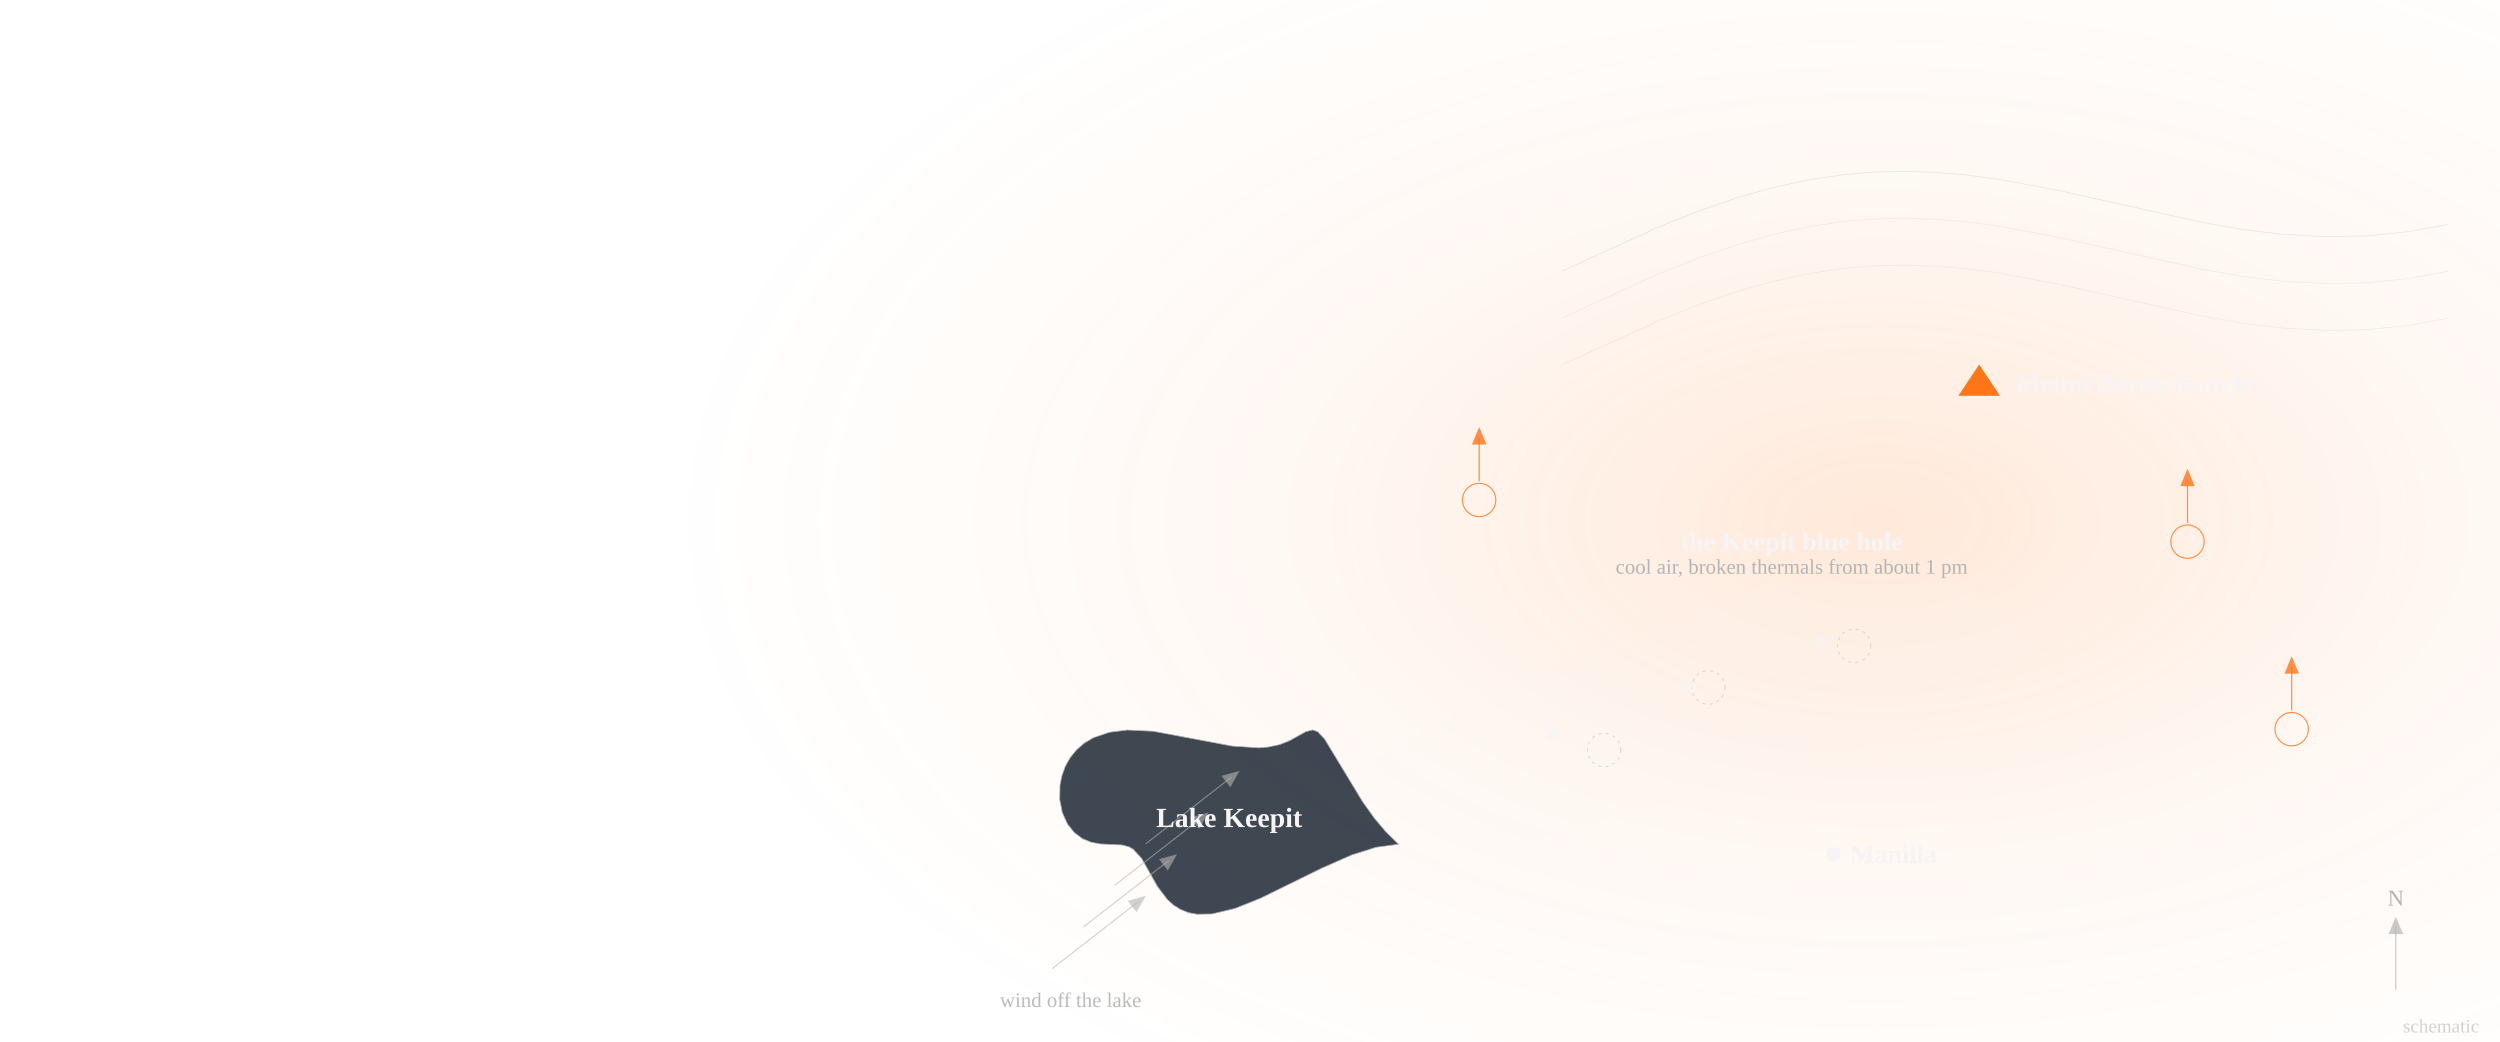
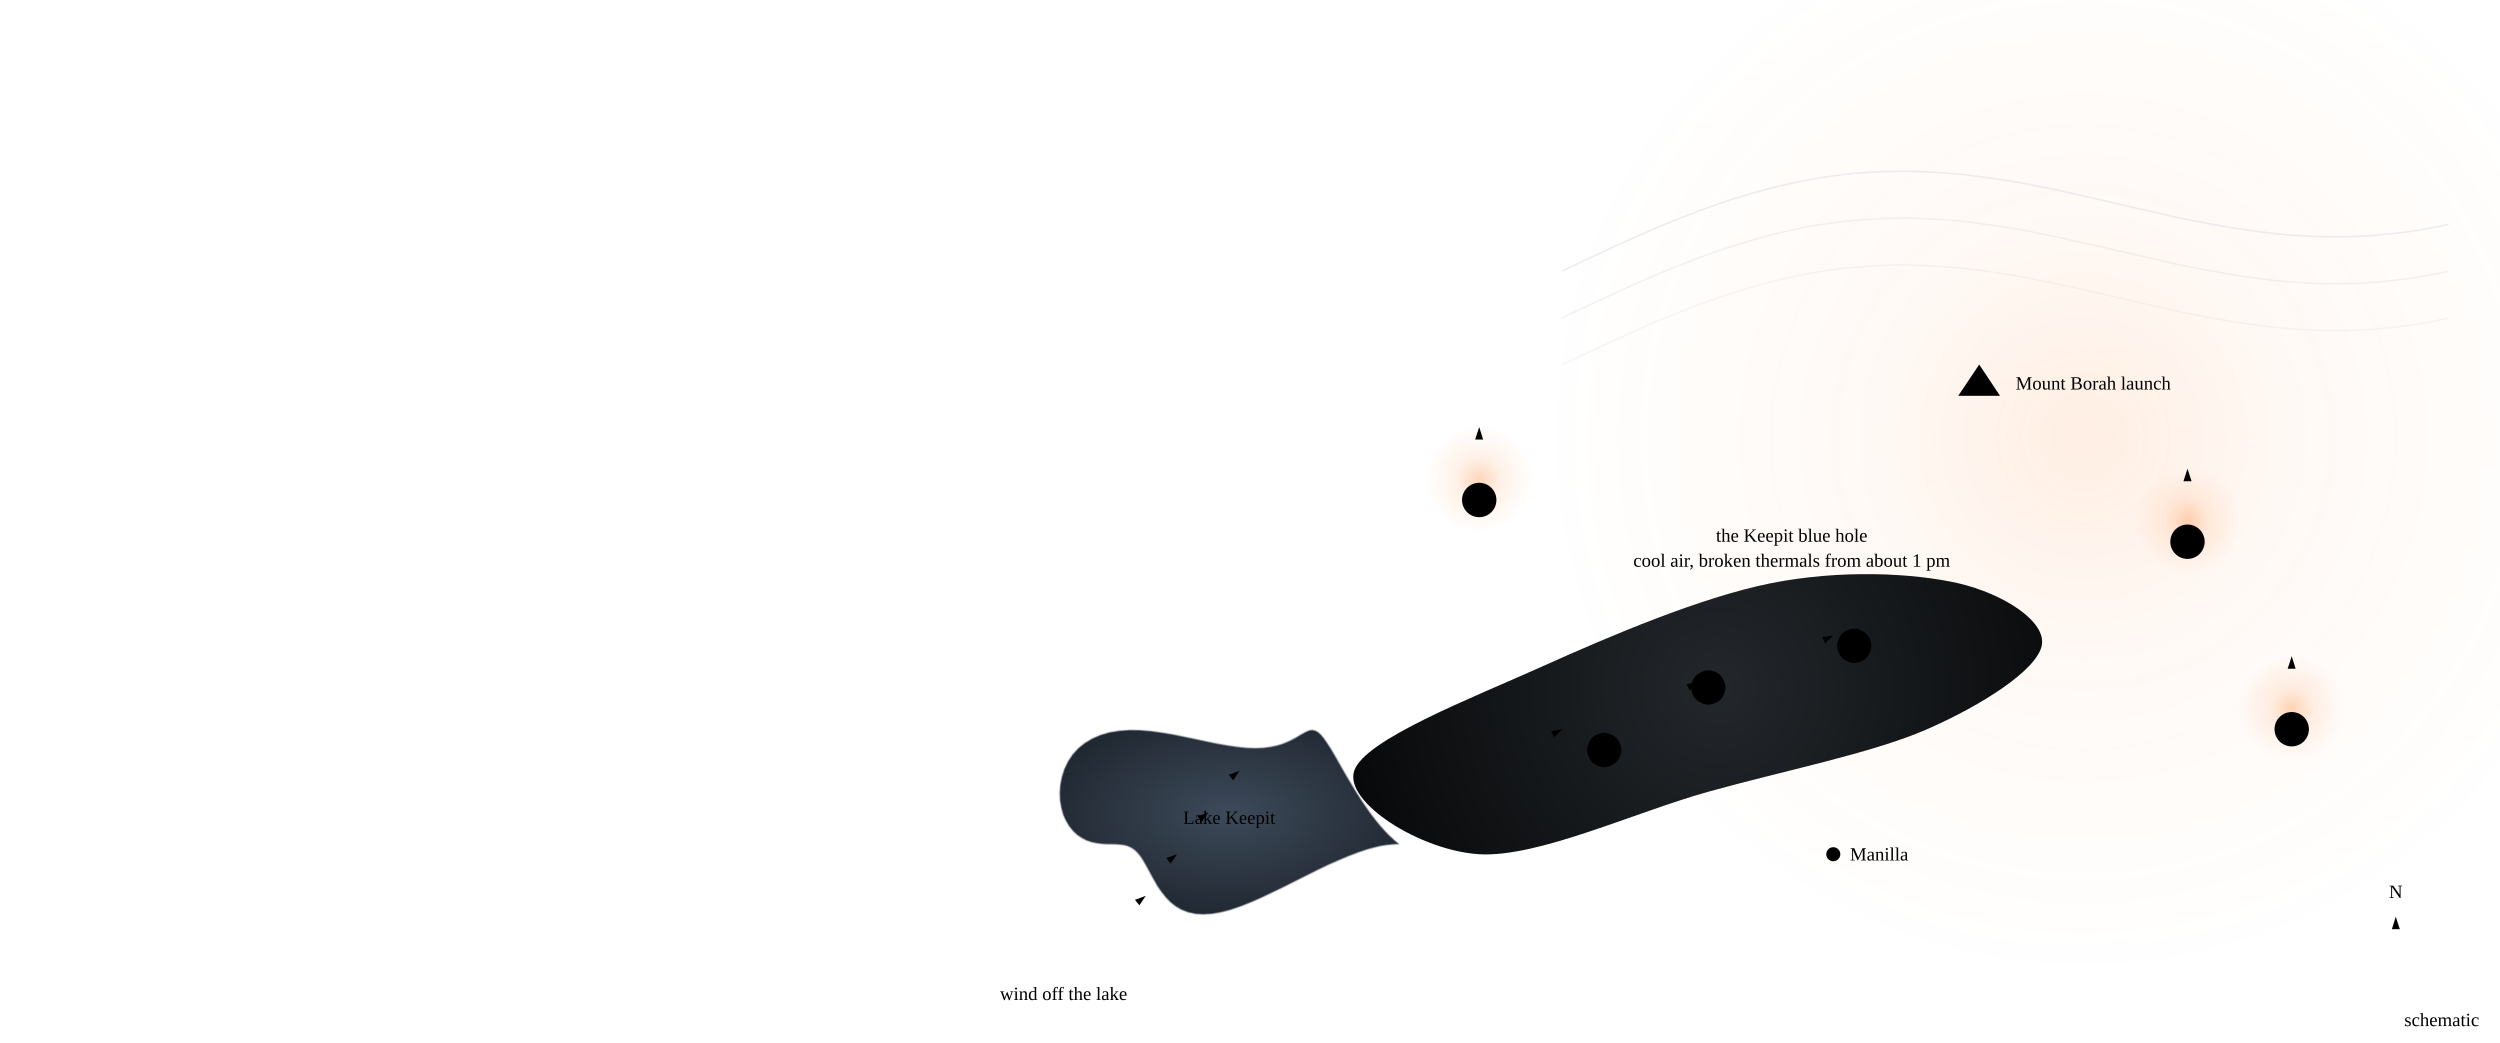
- <svg xmlns="http://www.w3.org/2000/svg" viewBox="0 0 2400 1000">
+ <svg xmlns="http://www.w3.org/2000/svg" class="dk dk-pt-wps" viewBox="0 0 1600 667" role="img" aria-labelledby="dk-pt-wps-t dk-pt-wps-d">
  <defs>
-     <radialGradient id="kb-kb-weather-patterns-section-g">
-       <stop offset="0" stop-color="#ff7517" stop-opacity=".16" />
-       <stop offset=".5" stop-color="#ff7517" stop-opacity=".05" />
+     <radialGradient id="pt-wps-sun" gradientUnits="userSpaceOnUse" cx="1333.3" cy="280" r="346.7">
+       <stop offset="0" stop-color="#ff7517" stop-opacity="0.12" />
+       <stop offset="0.4" stop-color="#ff7517" stop-opacity="0.042" />
+       <stop offset="1" stop-color="#ff7517" stop-opacity="0" />
+     </radialGradient>
+     <radialGradient id="pt-wps-lk" cx="50%" cy="45%" r="60%">
+       <stop offset="0" stop-color="#3d4a5a" />
+       <stop offset="1" stop-color="#1e252e" />
+     </radialGradient>
+     <radialGradient id="pt-wps-t" gradientUnits="userSpaceOnUse" cx="1100" cy="440" r="253.3">
+       <stop offset="0" stop-color="#9fb4c8" stop-opacity=".22" />
+       <stop offset="1" stop-color="#9fb4c8" stop-opacity=".04" />
+     </radialGradient>
+     <radialGradient id="pt-wps-th2100" gradientUnits="userSpaceOnUse" cx="1400" cy="333.3" r="34">
+       <stop offset="0" stop-color="#ff7517" stop-opacity="0.3" />
+       <stop offset="0.4" stop-color="#ff7517" stop-opacity="0.105" />
+       <stop offset="1" stop-color="#ff7517" stop-opacity="0" />
+     </radialGradient>
+     <radialGradient id="pt-wps-th2200" gradientUnits="userSpaceOnUse" cx="1466.7" cy="453.3" r="34">
+       <stop offset="0" stop-color="#ff7517" stop-opacity="0.3" />
+       <stop offset="0.4" stop-color="#ff7517" stop-opacity="0.105" />
+       <stop offset="1" stop-color="#ff7517" stop-opacity="0" />
+     </radialGradient>
+     <radialGradient id="pt-wps-th1420" gradientUnits="userSpaceOnUse" cx="946.7" cy="306.7" r="34">
+       <stop offset="0" stop-color="#ff7517" stop-opacity="0.3" />
+       <stop offset="0.4" stop-color="#ff7517" stop-opacity="0.105" />
      <stop offset="1" stop-color="#ff7517" stop-opacity="0" />
    </radialGradient>
  </defs>
-   <ellipse cx="1800" cy="500" rx="1152" ry="660" fill="url(#kb-kb-weather-patterns-section-g)" />
-   <polyline points="1500,260 1594,217.2 1632.4,202 1666.6,190.2 1700.8,180.4 1734.9,172.9 1769.1,167.7 1799,165.2 1828.9,164.5 1858.8,165.5 1888.7,168.1 1918.6,172.1 1974.1,182.4 2115.1,213.7 2153.5,220.4 2192,225 2234.7,227.3 2273.1,226.4 2311.6,222.5 2350,215.5" fill="none" stroke="#b4b4b4" stroke-width="0.8" vector-effect="non-scaling-stroke" stroke-linejoin="round" stroke-opacity="0.3" stroke-linecap="round" />
-   <polyline points="1500,305 1594,262.2 1632.4,247 1666.6,235.2 1700.8,225.4 1734.9,217.9 1769.1,212.7 1799,210.2 1828.9,209.5 1858.8,210.5 1888.7,213.1 1918.6,217.1 1974.1,227.4 2115.1,258.7 2153.5,265.4 2192,270 2234.7,272.3 2273.1,271.4 2311.6,267.5 2350,260.5" fill="none" stroke="#b4b4b4" stroke-width="0.8" vector-effect="non-scaling-stroke" stroke-linejoin="round" stroke-opacity="0.2" stroke-linecap="round" />
-   <polyline points="1500,350 1594,307.2 1632.4,292 1666.6,280.2 1700.8,270.4 1734.9,262.9 1769.1,257.7 1799,255.2 1828.9,254.5 1858.8,255.5 1888.7,258.1 1918.6,262.1 1974.1,272.4 2115.1,303.7 2153.5,310.4 2192,315 2234.7,317.3 2273.1,316.4 2311.6,312.5 2350,305.5" fill="none" stroke="#b4b4b4" stroke-width="0.8" vector-effect="non-scaling-stroke" stroke-linejoin="round" stroke-opacity="0.2" stroke-linecap="round" />
-   <polygon points="1300,740 1480,640 1700,560 1880,560 1960,620 1850,700 1640,760 1420,820" fill="var(--white,#f6f4f4)" fill-opacity="0.1" />
-   <polygon points="1330,798 1342.6,810.5 1321.1,813.4 1297.9,820.7 1268.8,833.5 1210.4,862.2 1185.7,872.1 1163.6,877.4 1149.3,877.7 1140.8,876.1 1133.3,873.1 1126.6,868.9 1120.8,863.7 1111.3,851.3 1095.9,824 1087.5,815 1083.6,812.9 1077.2,811.2 1056.3,810.2 1047.6,808.6 1039.1,805.1 1031.2,799.2 1024.6,790.8 1019.8,780 1017.3,767.4 1017.6,753.7 1019.5,744.5 1022.7,735.6 1027.4,727.3 1033.5,719.8 1040.9,713.4 1049.6,708.2 1064.8,703 1082,700.8 1107.2,702 1182.9,716.2 1208.5,717.9 1217.2,717.2 1228.5,714.8 1237.8,711.1 1253.5,702.4 1260.2,700.7 1264.9,702.4 1271.6,709.4 1308.1,769.6 1319.6,785.7 1330,798" fill="#2b3440" fill-opacity="0.9" stroke="#b4b4b4" stroke-width="0.8" vector-effect="non-scaling-stroke" stroke-linejoin="round" stroke-opacity="0.9" />
-   <circle cx="1401.4" cy="797.3" r="1.2" fill="var(--white,#f6f4f4)" fill-opacity="0.2" />
-   <circle cx="1830.8" cy="623.9" r="1.2" fill="var(--white,#f6f4f4)" fill-opacity="0.2" />
-   <circle cx="1699.3" cy="607.6" r="1.2" fill="var(--white,#f6f4f4)" fill-opacity="0.2" />
-   <circle cx="1406.5" cy="704" r="1.2" fill="var(--white,#f6f4f4)" fill-opacity="0.2" />
-   <circle cx="1609.9" cy="676.4" r="1.2" fill="var(--white,#f6f4f4)" fill-opacity="0.2" />
-   <circle cx="1637.4" cy="756.9" r="1.2" fill="var(--white,#f6f4f4)" fill-opacity="0.2" />
-   <circle cx="1584.7" cy="753.9" r="1.2" fill="var(--white,#f6f4f4)" fill-opacity="0.2" />
-   <circle cx="1660" cy="752.5" r="1.2" fill="var(--white,#f6f4f4)" fill-opacity="0.2" />
-   <circle cx="1702.1" cy="679.7" r="1.2" fill="var(--white,#f6f4f4)" fill-opacity="0.2" />
-   <circle cx="1792.7" cy="706.3" r="1.2" fill="var(--white,#f6f4f4)" fill-opacity="0.2" />
-   <circle cx="1739.1" cy="680.4" r="1.2" fill="var(--white,#f6f4f4)" fill-opacity="0.2" />
-   <circle cx="1525.6" cy="778.1" r="1.2" fill="var(--white,#f6f4f4)" fill-opacity="0.2" />
-   <circle cx="1529" cy="638.4" r="1.2" fill="var(--white,#f6f4f4)" fill-opacity="0.2" />
-   <circle cx="1885" cy="593.5" r="1.2" fill="var(--white,#f6f4f4)" fill-opacity="0.2" />
-   <circle cx="1814" cy="684.9" r="1.2" fill="var(--white,#f6f4f4)" fill-opacity="0.2" />
-   <circle cx="1774.2" cy="682.4" r="1.2" fill="var(--white,#f6f4f4)" fill-opacity="0.2" />
-   <circle cx="1574.5" cy="759" r="1.2" fill="var(--white,#f6f4f4)" fill-opacity="0.2" />
-   <circle cx="1404.5" cy="739.2" r="1.2" fill="var(--white,#f6f4f4)" fill-opacity="0.2" />
-   <circle cx="1746.3" cy="575.4" r="1.2" fill="var(--white,#f6f4f4)" fill-opacity="0.2" />
-   <circle cx="1908.9" cy="611" r="1.2" fill="var(--white,#f6f4f4)" fill-opacity="0.2" />
-   <circle cx="1474.3" cy="768.2" r="1.2" fill="var(--white,#f6f4f4)" fill-opacity="0.2" />
-   <circle cx="1728.1" cy="678.3" r="1.2" fill="var(--white,#f6f4f4)" fill-opacity="0.2" />
-   <circle cx="1528.9" cy="717.9" r="1.2" fill="var(--white,#f6f4f4)" fill-opacity="0.2" />
-   <circle cx="1783.3" cy="712.8" r="1.2" fill="var(--white,#f6f4f4)" fill-opacity="0.2" />
-   <circle cx="1481.2" cy="736.1" r="1.2" fill="var(--white,#f6f4f4)" fill-opacity="0.2" />
-   <circle cx="1847.9" cy="691" r="1.2" fill="var(--white,#f6f4f4)" fill-opacity="0.2" />
-   <circle cx="1744.6" cy="615" r="1.2" fill="var(--white,#f6f4f4)" fill-opacity="0.2" />
-   <circle cx="1759.7" cy="604.9" r="1.2" fill="var(--white,#f6f4f4)" fill-opacity="0.2" />
-   <circle cx="1859.9" cy="571.6" r="1.2" fill="var(--white,#f6f4f4)" fill-opacity="0.2" />
-   <circle cx="1586.4" cy="655.8" r="1.2" fill="var(--white,#f6f4f4)" fill-opacity="0.2" />
-   <circle cx="1637.8" cy="639.2" r="1.2" fill="var(--white,#f6f4f4)" fill-opacity="0.2" />
-   <circle cx="1437.8" cy="670.8" r="1.2" fill="var(--white,#f6f4f4)" fill-opacity="0.2" />
-   <circle cx="1769.1" cy="662.6" r="1.2" fill="var(--white,#f6f4f4)" fill-opacity="0.2" />
-   <circle cx="1525.2" cy="786.1" r="1.2" fill="var(--white,#f6f4f4)" fill-opacity="0.2" />
-   <circle cx="1872.7" cy="588.6" r="1.2" fill="var(--white,#f6f4f4)" fill-opacity="0.2" />
-   <circle cx="1515.2" cy="786.6" r="1.2" fill="var(--white,#f6f4f4)" fill-opacity="0.2" />
-   <circle cx="1687.1" cy="571" r="1.2" fill="var(--white,#f6f4f4)" fill-opacity="0.2" />
-   <circle cx="1717.7" cy="639.9" r="1.2" fill="var(--white,#f6f4f4)" fill-opacity="0.2" />
-   <circle cx="1468" cy="734.5" r="1.2" fill="var(--white,#f6f4f4)" fill-opacity="0.2" />
-   <circle cx="1798.1" cy="667.3" r="1.2" fill="var(--white,#f6f4f4)" fill-opacity="0.2" />
-   <circle cx="1690.2" cy="710.8" r="1.2" fill="var(--white,#f6f4f4)" fill-opacity="0.2" />
-   <circle cx="1860.5" cy="656.3" r="1.2" fill="var(--white,#f6f4f4)" fill-opacity="0.2" />
-   <circle cx="1451.4" cy="707.3" r="1.2" fill="var(--white,#f6f4f4)" fill-opacity="0.2" />
-   <circle cx="1714.1" cy="659.9" r="1.2" fill="var(--white,#f6f4f4)" fill-opacity="0.2" />
-   <circle cx="1932.3" cy="619.1" r="1.2" fill="var(--white,#f6f4f4)" fill-opacity="0.2" />
-   <circle cx="1822.2" cy="613.4" r="1.2" fill="var(--white,#f6f4f4)" fill-opacity="0.2" />
-   <circle cx="1571.6" cy="618.7" r="1.2" fill="var(--white,#f6f4f4)" fill-opacity="0.2" />
-   <circle cx="1478.3" cy="735.3" r="1.2" fill="var(--white,#f6f4f4)" fill-opacity="0.2" />
-   <circle cx="1426.1" cy="777" r="1.2" fill="var(--white,#f6f4f4)" fill-opacity="0.2" />
-   <circle cx="1528.1" cy="728.2" r="1.2" fill="var(--white,#f6f4f4)" fill-opacity="0.2" />
-   <circle cx="1645.7" cy="630.7" r="1.2" fill="var(--white,#f6f4f4)" fill-opacity="0.2" />
-   <circle cx="1859.7" cy="637.8" r="1.2" fill="var(--white,#f6f4f4)" fill-opacity="0.2" />
-   <circle cx="1774.9" cy="618.2" r="1.2" fill="var(--white,#f6f4f4)" fill-opacity="0.2" />
-   <circle cx="1478.2" cy="705.1" r="1.2" fill="var(--white,#f6f4f4)" fill-opacity="0.2" />
-   <circle cx="1677" cy="735.4" r="1.2" fill="var(--white,#f6f4f4)" fill-opacity="0.2" />
-   <circle cx="1773.6" cy="631" r="1.2" fill="var(--white,#f6f4f4)" fill-opacity="0.2" />
-   <circle cx="1703.8" cy="580.3" r="1.2" fill="var(--white,#f6f4f4)" fill-opacity="0.2" />
-   <circle cx="1751.7" cy="577.1" r="1.2" fill="var(--white,#f6f4f4)" fill-opacity="0.2" />
-   <circle cx="1663.8" cy="679" r="1.2" fill="var(--white,#f6f4f4)" fill-opacity="0.2" />
-   <circle cx="1682.8" cy="662" r="1.2" fill="var(--white,#f6f4f4)" fill-opacity="0.2" />
-   <circle cx="1468.9" cy="712.1" r="1.2" fill="var(--white,#f6f4f4)" fill-opacity="0.2" />
-   <circle cx="1647.1" cy="742.5" r="1.2" fill="var(--white,#f6f4f4)" fill-opacity="0.2" />
-   <circle cx="1814.5" cy="660" r="1.2" fill="var(--white,#f6f4f4)" fill-opacity="0.2" />
-   <circle cx="1586.2" cy="672.7" r="1.2" fill="var(--white,#f6f4f4)" fill-opacity="0.2" />
-   <circle cx="1666.6" cy="701" r="1.2" fill="var(--white,#f6f4f4)" fill-opacity="0.2" />
-   <circle cx="1794.8" cy="688.3" r="1.2" fill="var(--white,#f6f4f4)" fill-opacity="0.2" />
-   <circle cx="1578.3" cy="681.5" r="1.2" fill="var(--white,#f6f4f4)" fill-opacity="0.2" />
-   <circle cx="1585.8" cy="603" r="1.2" fill="var(--white,#f6f4f4)" fill-opacity="0.2" />
-   <circle cx="1559.3" cy="772" r="1.2" fill="var(--white,#f6f4f4)" fill-opacity="0.2" />
-   <circle cx="1638.5" cy="611.1" r="1.2" fill="var(--white,#f6f4f4)" fill-opacity="0.2" />
-   <circle cx="1406" cy="732.9" r="1.2" fill="var(--white,#f6f4f4)" fill-opacity="0.2" />
-   <circle cx="1678" cy="632.5" r="1.2" fill="var(--white,#f6f4f4)" fill-opacity="0.2" />
-   <circle cx="1902.9" cy="588.5" r="1.2" fill="var(--white,#f6f4f4)" fill-opacity="0.2" />
-   <circle cx="1687.8" cy="580.8" r="1.2" fill="var(--white,#f6f4f4)" fill-opacity="0.2" />
-   <circle cx="1855.3" cy="573.5" r="1.2" fill="var(--white,#f6f4f4)" fill-opacity="0.2" />
-   <circle cx="1842.1" cy="648.9" r="1.2" fill="var(--white,#f6f4f4)" fill-opacity="0.2" />
-   <circle cx="1555.6" cy="749" r="1.2" fill="var(--white,#f6f4f4)" fill-opacity="0.2" />
-   <circle cx="1507" cy="720.4" r="1.2" fill="var(--white,#f6f4f4)" fill-opacity="0.2" />
-   <circle cx="1692.9" cy="687.3" r="1.2" fill="var(--white,#f6f4f4)" fill-opacity="0.2" />
-   <circle cx="1540.7" cy="686.1" r="1.2" fill="var(--white,#f6f4f4)" fill-opacity="0.2" />
-   <circle cx="1699.4" cy="685.3" r="1.2" fill="var(--white,#f6f4f4)" fill-opacity="0.2" />
-   <circle cx="1583.9" cy="702.9" r="1.2" fill="var(--white,#f6f4f4)" fill-opacity="0.2" />
-   <circle cx="1402.9" cy="710.8" r="1.2" fill="var(--white,#f6f4f4)" fill-opacity="0.2" />
-   <circle cx="1451.4" cy="738.3" r="1.2" fill="var(--white,#f6f4f4)" fill-opacity="0.2" />
-   <circle cx="1657.6" cy="630.6" r="1.2" fill="var(--white,#f6f4f4)" fill-opacity="0.2" />
-   <circle cx="1592.8" cy="649.1" r="1.2" fill="var(--white,#f6f4f4)" fill-opacity="0.2" />
-   <circle cx="1749.2" cy="623.7" r="1.2" fill="var(--white,#f6f4f4)" fill-opacity="0.2" />
-   <circle cx="1549.7" cy="649.4" r="1.2" fill="var(--white,#f6f4f4)" fill-opacity="0.2" />
-   <circle cx="1517.9" cy="731.4" r="1.2" fill="var(--white,#f6f4f4)" fill-opacity="0.2" />
-   <circle cx="1553.8" cy="655.5" r="1.2" fill="var(--white,#f6f4f4)" fill-opacity="0.2" />
-   <circle cx="1485.1" cy="641.9" r="1.2" fill="var(--white,#f6f4f4)" fill-opacity="0.2" />
-   <circle cx="1599.1" cy="597.3" r="1.2" fill="var(--white,#f6f4f4)" fill-opacity="0.2" />
-   <circle cx="1750.9" cy="678.2" r="1.2" fill="var(--white,#f6f4f4)" fill-opacity="0.2" />
-   <circle cx="1436.2" cy="701.9" r="1.2" fill="var(--white,#f6f4f4)" fill-opacity="0.2" />
-   <circle cx="1672.4" cy="722.8" r="1.2" fill="var(--white,#f6f4f4)" fill-opacity="0.2" />
-   <circle cx="1703" cy="714.8" r="1.2" fill="var(--white,#f6f4f4)" fill-opacity="0.2" />
-   <circle cx="1810.7" cy="575.6" r="1.2" fill="var(--white,#f6f4f4)" fill-opacity="0.2" />
-   <circle cx="1673" cy="587.9" r="1.2" fill="var(--white,#f6f4f4)" fill-opacity="0.2" />
-   <circle cx="1355.4" cy="747.6" r="1.2" fill="var(--white,#f6f4f4)" fill-opacity="0.2" />
-   <circle cx="1599.4" cy="678.3" r="1.2" fill="var(--white,#f6f4f4)" fill-opacity="0.2" />
-   <circle cx="1858.4" cy="668.2" r="1.2" fill="var(--white,#f6f4f4)" fill-opacity="0.2" />
-   <circle cx="1751.5" cy="571" r="1.2" fill="var(--white,#f6f4f4)" fill-opacity="0.2" />
-   <circle cx="1593.2" cy="603.6" r="1.2" fill="var(--white,#f6f4f4)" fill-opacity="0.2" />
-   <circle cx="1509.1" cy="766" r="1.2" fill="var(--white,#f6f4f4)" fill-opacity="0.2" />
-   <circle cx="1772.3" cy="641.3" r="1.2" fill="var(--white,#f6f4f4)" fill-opacity="0.2" />
-   <circle cx="1535" cy="660.9" r="1.2" fill="var(--white,#f6f4f4)" fill-opacity="0.2" />
-   <circle cx="1573.1" cy="623.5" r="1.2" fill="var(--white,#f6f4f4)" fill-opacity="0.2" />
-   <circle cx="1647.1" cy="728.6" r="1.2" fill="var(--white,#f6f4f4)" fill-opacity="0.2" />
-   <circle cx="1820.4" cy="652.1" r="1.2" fill="var(--white,#f6f4f4)" fill-opacity="0.2" />
-   <circle cx="1659.8" cy="681.5" r="1.2" fill="var(--white,#f6f4f4)" fill-opacity="0.2" />
-   <circle cx="1616.2" cy="697.6" r="1.2" fill="var(--white,#f6f4f4)" fill-opacity="0.2" />
-   <circle cx="1689" cy="698.6" r="1.2" fill="var(--white,#f6f4f4)" fill-opacity="0.2" />
-   <circle cx="1811.4" cy="651.1" r="1.2" fill="var(--white,#f6f4f4)" fill-opacity="0.2" />
-   <circle cx="1761.7" cy="569.7" r="1.2" fill="var(--white,#f6f4f4)" fill-opacity="0.2" />
-   <circle cx="1686.6" cy="649.9" r="1.2" fill="var(--white,#f6f4f4)" fill-opacity="0.2" />
-   <circle cx="1760.1" cy="696.2" r="1.2" fill="var(--white,#f6f4f4)" fill-opacity="0.2" />
-   <circle cx="1678.3" cy="580.7" r="1.2" fill="var(--white,#f6f4f4)" fill-opacity="0.2" />
-   <circle cx="1749.8" cy="707" r="1.2" fill="var(--white,#f6f4f4)" fill-opacity="0.2" />
-   <circle cx="1544.3" cy="632.6" r="1.2" fill="var(--white,#f6f4f4)" fill-opacity="0.2" />
-   <circle cx="1719" cy="569.4" r="1.2" fill="var(--white,#f6f4f4)" fill-opacity="0.2" />
-   <circle cx="1821.5" cy="605" r="1.2" fill="var(--white,#f6f4f4)" fill-opacity="0.2" />
-   <circle cx="1638.1" cy="749.4" r="1.2" fill="var(--white,#f6f4f4)" fill-opacity="0.2" />
-   <circle cx="1672.2" cy="591.7" r="1.2" fill="var(--white,#f6f4f4)" fill-opacity="0.2" />
-   <circle cx="1864.6" cy="680.4" r="1.2" fill="var(--white,#f6f4f4)" fill-opacity="0.2" />
-   <circle cx="1734" cy="730.4" r="1.2" fill="var(--white,#f6f4f4)" fill-opacity="0.2" />
-   <circle cx="1736.1" cy="701.4" r="1.2" fill="var(--white,#f6f4f4)" fill-opacity="0.2" />
-   <circle cx="1563.9" cy="626" r="1.2" fill="var(--white,#f6f4f4)" fill-opacity="0.2" />
-   <circle cx="1869.9" cy="606.6" r="1.2" fill="var(--white,#f6f4f4)" fill-opacity="0.2" />
-   <circle cx="1875.8" cy="560.5" r="1.2" fill="var(--white,#f6f4f4)" fill-opacity="0.2" />
-   <circle cx="1927.5" cy="623.1" r="1.2" fill="var(--white,#f6f4f4)" fill-opacity="0.2" />
-   <circle cx="1431.4" cy="783.4" r="1.2" fill="var(--white,#f6f4f4)" fill-opacity="0.2" />
-   <circle cx="1512.2" cy="728.1" r="1.2" fill="var(--white,#f6f4f4)" fill-opacity="0.2" />
-   <circle cx="1579.3" cy="627.4" r="1.2" fill="var(--white,#f6f4f4)" fill-opacity="0.2" />
-   <circle cx="1745.7" cy="715.7" r="1.2" fill="var(--white,#f6f4f4)" fill-opacity="0.2" />
-   <circle cx="1642.3" cy="679.7" r="1.2" fill="var(--white,#f6f4f4)" fill-opacity="0.2" />
-   <circle cx="1746" cy="623.2" r="1.2" fill="var(--white,#f6f4f4)" fill-opacity="0.2" />
-   <circle cx="1357.4" cy="767.8" r="1.2" fill="var(--white,#f6f4f4)" fill-opacity="0.2" />
-   <circle cx="1610.5" cy="650.1" r="1.2" fill="var(--white,#f6f4f4)" fill-opacity="0.2" />
-   <circle cx="1611.5" cy="751.3" r="1.2" fill="var(--white,#f6f4f4)" fill-opacity="0.2" />
-   <circle cx="1518.1" cy="648.7" r="1.2" fill="var(--white,#f6f4f4)" fill-opacity="0.2" />
-   <circle cx="1675.6" cy="586" r="1.2" fill="var(--white,#f6f4f4)" fill-opacity="0.2" />
-   <circle cx="1450.8" cy="732.8" r="1.2" fill="var(--white,#f6f4f4)" fill-opacity="0.2" />
-   <circle cx="1719.7" cy="574.5" r="1.2" fill="var(--white,#f6f4f4)" fill-opacity="0.2" />
-   <circle cx="1879.6" cy="587.3" r="1.2" fill="var(--white,#f6f4f4)" fill-opacity="0.2" />
-   <circle cx="1430.8" cy="720.6" r="1.2" fill="var(--white,#f6f4f4)" fill-opacity="0.2" />
-   <circle cx="1470.2" cy="653.6" r="1.2" fill="var(--white,#f6f4f4)" fill-opacity="0.2" />
-   <circle cx="1598.8" cy="653.5" r="1.2" fill="var(--white,#f6f4f4)" fill-opacity="0.2" />
-   <circle cx="1777.9" cy="655.9" r="1.2" fill="var(--white,#f6f4f4)" fill-opacity="0.2" />
-   <circle cx="1620.7" cy="749.1" r="1.2" fill="var(--white,#f6f4f4)" fill-opacity="0.2" />
-   <circle cx="1733.2" cy="587.8" r="1.2" fill="var(--white,#f6f4f4)" fill-opacity="0.2" />
-   <circle cx="1751.4" cy="637.9" r="1.2" fill="var(--white,#f6f4f4)" fill-opacity="0.2" />
-   <circle cx="1741.2" cy="616.4" r="1.2" fill="var(--white,#f6f4f4)" fill-opacity="0.2" />
-   <circle cx="1696.5" cy="736.1" r="1.2" fill="var(--white,#f6f4f4)" fill-opacity="0.2" />
-   <circle cx="1610.6" cy="656.5" r="1.2" fill="var(--white,#f6f4f4)" fill-opacity="0.2" />
-   <circle cx="1462.5" cy="681.1" r="1.2" fill="var(--white,#f6f4f4)" fill-opacity="0.2" />
-   <circle cx="1357.3" cy="747.8" r="1.2" fill="var(--white,#f6f4f4)" fill-opacity="0.2" />
-   <circle cx="1640" cy="660" r="16" fill="none" stroke="#b4b4b4" stroke-width="0.8" vector-effect="non-scaling-stroke" stroke-linejoin="round" stroke-opacity="0.6" stroke-dasharray="2.8 4.2" />
-   <circle cx="1780" cy="620" r="16" fill="none" stroke="#b4b4b4" stroke-width="0.8" vector-effect="non-scaling-stroke" stroke-linejoin="round" stroke-opacity="0.6" stroke-dasharray="2.8 4.2" />
-   <circle cx="1540" cy="720" r="16" fill="none" stroke="#b4b4b4" stroke-width="0.8" vector-effect="non-scaling-stroke" stroke-linejoin="round" stroke-opacity="0.6" stroke-dasharray="2.8 4.2" />
-   <circle cx="2100" cy="520" r="16" fill="none" stroke="var(--orange,#ff7517)" stroke-width="1.1" vector-effect="non-scaling-stroke" stroke-linejoin="round" stroke-opacity="0.8" />
-   <circle cx="2200" cy="700" r="16" fill="none" stroke="var(--orange,#ff7517)" stroke-width="1.1" vector-effect="non-scaling-stroke" stroke-linejoin="round" stroke-opacity="0.8" />
-   <circle cx="1420" cy="480" r="16" fill="none" stroke="var(--orange,#ff7517)" stroke-width="1.1" vector-effect="non-scaling-stroke" stroke-linejoin="round" stroke-opacity="0.8" />
-   <circle cx="1760" cy="820" r="7" fill="var(--white,#f6f4f4)" />
-   <polygon points="1880,380 1900,350 1920,380" fill="var(--orange,#ff7517)" />
-   <line x1="1010" y1="930" x2="1092.1" y2="866.1" fill="none" stroke="#b4b4b4" stroke-width="1.1" vector-effect="non-scaling-stroke" stroke-linejoin="round" stroke-opacity="0.6" />
-   <polygon points="1100,860 1091.1,875.7 1082.6,864.8" fill="#b4b4b4" fill-opacity="0.6" />
-   <line x1="1040" y1="890" x2="1122.1" y2="826.1" fill="none" stroke="#b4b4b4" stroke-width="1.1" vector-effect="non-scaling-stroke" stroke-linejoin="round" stroke-opacity="0.6" />
-   <polygon points="1130,820 1121.1,835.7 1112.6,824.8" fill="#b4b4b4" fill-opacity="0.6" />
-   <line x1="1070" y1="850" x2="1152.1" y2="786.1" fill="none" stroke="#b4b4b4" stroke-width="1.1" vector-effect="non-scaling-stroke" stroke-linejoin="round" stroke-opacity="0.6" />
-   <polygon points="1160,780 1151.1,795.7 1142.6,784.8" fill="#b4b4b4" fill-opacity="0.6" />
-   <line x1="1100" y1="810" x2="1182.1" y2="746.1" fill="none" stroke="#b4b4b4" stroke-width="1.1" vector-effect="non-scaling-stroke" stroke-linejoin="round" stroke-opacity="0.6" />
-   <polygon points="1190,740 1181.1,755.7 1172.6,744.8" fill="#b4b4b4" fill-opacity="0.6" />
-   <line x1="1420" y1="740" x2="1491" y2="704.5" fill="none" stroke="var(--white,#f6f4f4)" stroke-width="1" vector-effect="non-scaling-stroke" stroke-linejoin="round" stroke-opacity="0.5" />
-   <polygon points="1500,700 1488.2,713.7 1482,701.2" fill="var(--white,#f6f4f4)" fill-opacity="0.5" />
-   <line x1="1550" y1="695" x2="1621" y2="659.5" fill="none" stroke="var(--white,#f6f4f4)" stroke-width="1" vector-effect="non-scaling-stroke" stroke-linejoin="round" stroke-opacity="0.5" />
-   <polygon points="1630,655 1618.2,668.7 1612,656.2" fill="var(--white,#f6f4f4)" fill-opacity="0.5" />
-   <line x1="1680" y1="650" x2="1751" y2="614.5" fill="none" stroke="var(--white,#f6f4f4)" stroke-width="1" vector-effect="non-scaling-stroke" stroke-linejoin="round" stroke-opacity="0.5" />
-   <polygon points="1760,610 1748.2,623.7 1742,611.2" fill="var(--white,#f6f4f4)" fill-opacity="0.5" />
-   <line x1="2100" y1="502" x2="2100" y2="460" fill="none" stroke="var(--orange,#ff7517)" stroke-width="1.2" vector-effect="non-scaling-stroke" stroke-linejoin="round" stroke-opacity="0.8" />
-   <polygon points="2100,450 2106.9,466.7 2093.1,466.7" fill="var(--orange,#ff7517)" fill-opacity="0.8" />
-   <line x1="2200" y1="682" x2="2200" y2="640" fill="none" stroke="var(--orange,#ff7517)" stroke-width="1.2" vector-effect="non-scaling-stroke" stroke-linejoin="round" stroke-opacity="0.8" />
-   <polygon points="2200,630 2206.9,646.7 2193.1,646.7" fill="var(--orange,#ff7517)" fill-opacity="0.8" />
-   <line x1="1420" y1="462" x2="1420" y2="420" fill="none" stroke="var(--orange,#ff7517)" stroke-width="1.2" vector-effect="non-scaling-stroke" stroke-linejoin="round" stroke-opacity="0.8" />
-   <polygon points="1420,410 1427,426.7 1413,426.7" fill="var(--orange,#ff7517)" fill-opacity="0.8" />
-   <line x1="2300" y1="950" x2="2300" y2="890" fill="none" stroke="#b4b4b4" stroke-width="1.2" vector-effect="non-scaling-stroke" stroke-linejoin="round" stroke-opacity="0.7" />
-   <polygon points="2300,880 2306.9,896.7 2293.1,896.7" fill="#b4b4b4" fill-opacity="0.7" />
-   <text x="1180" y="785" text-anchor="middle" dominant-baseline="central" font-family="var(--font-body,'DM Sans',sans-serif)" font-size="26.7" font-weight="600" fill="var(--white,#f6f4f4)">Lake Keepit</text>
-   <text x="960" y="960" text-anchor="start" dominant-baseline="central" font-family="var(--font-body,'DM Sans',sans-serif)" font-size="20" font-weight="400" fill="#b4b4b4" fill-opacity="0.9">wind off the lake</text>
-   <text x="1776" y="820" text-anchor="start" dominant-baseline="central" font-family="var(--font-body,'DM Sans',sans-serif)" font-size="25" font-weight="600" fill="var(--white,#f6f4f4)">Manilla</text>
-   <text x="1935" y="368" text-anchor="start" dominant-baseline="central" font-family="var(--font-body,'DM Sans',sans-serif)" font-size="25" font-weight="600" fill="var(--white,#f6f4f4)">Mount Borah launch</text>
-   <text x="1720" y="520" text-anchor="middle" dominant-baseline="central" font-family="var(--font-body,'DM Sans',sans-serif)" font-size="25" font-weight="600" fill="var(--white,#f6f4f4)">the Keepit blue hole</text>
-   <text x="1720" y="544" text-anchor="middle" dominant-baseline="central" font-family="var(--font-body,'DM Sans',sans-serif)" font-size="20" font-weight="400" fill="#b4b4b4">cool air, broken thermals from about 1 pm</text>
-   <text x="2300" y="862" text-anchor="middle" dominant-baseline="central" font-family="var(--font-body,'DM Sans',sans-serif)" font-size="21.7" font-weight="400" fill="#b4b4b4">N</text>
-   <text x="2380" y="985" text-anchor="end" dominant-baseline="central" font-family="var(--font-body,'DM Sans',sans-serif)" font-size="18.3" font-weight="400" fill="#b4b4b4" fill-opacity="0.6">schematic</text>
+   <circle cx="1333.3" cy="280" r="346.7" fill="url(#pt-wps-sun)" />
+   <path d="M1000,173.3 L1006.7,170.2 L1013.3,167 L1020,163.9 L1026.7,160.8 L1033.3,157.7 L1040,154.7 L1046.7,151.7 L1053.3,148.8 L1060,145.9 L1066.7,143.1 L1073.3,140.4 L1080,137.8 L1086.7,135.2 L1093.3,132.8 L1100,130.4 L1106.7,128.2 L1113.3,126.1 L1120,124.1 L1126.7,122.2 L1133.3,120.4 L1140,118.8 L1146.7,117.3 L1153.3,115.9 L1160,114.6 L1166.7,113.5 L1173.3,112.6 L1180,111.7 L1186.7,111 L1193.3,110.5 L1200,110.1 L1206.7,109.8 L1213.3,109.7 L1220,109.6 L1226.7,109.8 L1233.3,110 L1240,110.4 L1246.7,110.8 L1253.3,111.4 L1260,112.1 L1266.7,113 L1273.3,113.9 L1280,114.9 L1286.7,115.9 L1293.3,117.1 L1300,118.3 L1306.7,119.7 L1313.3,121 L1320,122.4 L1326.7,123.9 L1333.3,125.4 L1340,126.9 L1346.7,128.4 L1353.3,130 L1360,131.5 L1366.7,133.1 L1373.3,134.6 L1380,136.1 L1386.7,137.6 L1393.3,139.1 L1400,140.5 L1406.7,141.8 L1413.3,143.1 L1420,144.3 L1426.7,145.5 L1433.3,146.5 L1440,147.5 L1446.7,148.4 L1453.3,149.2 L1460,149.9 L1466.7,150.5 L1473.3,150.9 L1480,151.3 L1486.7,151.5 L1493.3,151.6 L1500,151.5 L1506.7,151.4 L1513.3,151.1 L1520,150.6 L1526.7,150 L1533.3,149.3 L1540,148.5 L1546.7,147.5 L1553.3,146.4 L1560,145.1 L1566.7,143.7" fill="none" stroke="#c9ccd3" stroke-opacity="0.35" stroke-width="1" stroke-linejoin="round" stroke-linecap="round" vector-effect="non-scaling-stroke" />
+   <path d="M1000,203.3 L1006.7,200.2 L1013.3,197 L1020,193.9 L1026.7,190.8 L1033.3,187.7 L1040,184.7 L1046.7,181.7 L1053.3,178.8 L1060,175.9 L1066.7,173.1 L1073.3,170.4 L1080,167.8 L1086.7,165.2 L1093.3,162.8 L1100,160.4 L1106.7,158.2 L1113.3,156.1 L1120,154.1 L1126.7,152.2 L1133.3,150.4 L1140,148.8 L1146.7,147.3 L1153.3,145.9 L1160,144.6 L1166.7,143.5 L1173.3,142.6 L1180,141.7 L1186.7,141 L1193.3,140.5 L1200,140.1 L1206.7,139.8 L1213.3,139.7 L1220,139.6 L1226.7,139.8 L1233.3,140 L1240,140.4 L1246.7,140.8 L1253.3,141.4 L1260,142.1 L1266.7,143 L1273.3,143.9 L1280,144.9 L1286.7,145.9 L1293.3,147.1 L1300,148.3 L1306.7,149.7 L1313.3,151 L1320,152.4 L1326.7,153.9 L1333.3,155.4 L1340,156.9 L1346.7,158.4 L1353.3,160 L1360,161.5 L1366.7,163.1 L1373.3,164.6 L1380,166.1 L1386.7,167.6 L1393.3,169.1 L1400,170.5 L1406.7,171.8 L1413.3,173.1 L1420,174.3 L1426.7,175.5 L1433.3,176.5 L1440,177.5 L1446.7,178.4 L1453.3,179.2 L1460,179.9 L1466.7,180.5 L1473.3,180.9 L1480,181.3 L1486.7,181.5 L1493.3,181.6 L1500,181.5 L1506.7,181.4 L1513.3,181.1 L1520,180.6 L1526.7,180 L1533.3,179.3 L1540,178.5 L1546.7,177.5 L1553.3,176.4 L1560,175.1 L1566.7,173.7" fill="none" stroke="#c9ccd3" stroke-opacity="0.25" stroke-width="1" stroke-linejoin="round" stroke-linecap="round" vector-effect="non-scaling-stroke" />
+   <path d="M1000,233.3 L1006.7,230.2 L1013.3,227 L1020,223.9 L1026.7,220.8 L1033.3,217.7 L1040,214.7 L1046.7,211.7 L1053.3,208.8 L1060,205.9 L1066.7,203.1 L1073.3,200.4 L1080,197.8 L1086.7,195.2 L1093.3,192.8 L1100,190.4 L1106.7,188.2 L1113.3,186.1 L1120,184.1 L1126.7,182.2 L1133.3,180.4 L1140,178.8 L1146.7,177.3 L1153.3,175.9 L1160,174.6 L1166.7,173.5 L1173.3,172.6 L1180,171.7 L1186.7,171 L1193.3,170.5 L1200,170.1 L1206.7,169.8 L1213.3,169.7 L1220,169.6 L1226.7,169.8 L1233.3,170 L1240,170.4 L1246.7,170.8 L1253.3,171.4 L1260,172.1 L1266.7,173 L1273.3,173.9 L1280,174.9 L1286.7,175.9 L1293.3,177.1 L1300,178.3 L1306.7,179.7 L1313.3,181 L1320,182.4 L1326.7,183.9 L1333.3,185.4 L1340,186.9 L1346.7,188.4 L1353.3,190 L1360,191.5 L1366.7,193.1 L1373.3,194.6 L1380,196.1 L1386.7,197.6 L1393.3,199.1 L1400,200.5 L1406.7,201.8 L1413.3,203.1 L1420,204.3 L1426.7,205.5 L1433.3,206.5 L1440,207.5 L1446.7,208.4 L1453.3,209.2 L1460,209.9 L1466.7,210.5 L1473.3,210.9 L1480,211.3 L1486.7,211.5 L1493.3,211.6 L1500,211.5 L1506.7,211.4 L1513.3,211.1 L1520,210.6 L1526.7,210 L1533.3,209.3 L1540,208.5 L1546.7,207.5 L1553.3,206.4 L1560,205.1 L1566.7,203.7" fill="none" stroke="#c9ccd3" stroke-opacity="0.18" stroke-width="1" stroke-linejoin="round" stroke-linecap="round" vector-effect="non-scaling-stroke" />
+   <path d="M886.7,532 L889.1,534.5 L891.3,536.5 L893,538.1 L894.3,539.1 L895,539.8 L895.3,540.2 L894.9,540.4 L893.9,540.4 L892.2,540.5 L889.9,540.7 L887,541 L883.4,541.6 L879.2,542.6 L874.5,543.9 L869.2,545.7 L863.4,547.9 L857.2,550.5 L850.6,553.4 L843.7,556.7 L836.7,560.2 L829.5,563.8 L822.2,567.5 L814.9,571 L807.8,574.4 L800.8,577.5 L794,580.2 L787.5,582.4 L781.3,584 L775.4,585 L770,585.3 L765,585 L760.4,584 L756.2,582.4 L752.4,580.2 L749,577.5 L746,574.4 L743.3,571 L740.8,567.5 L738.7,563.8 L736.7,560.2 L734.8,556.7 L733,553.4 L731.3,550.5 L729.6,547.9 L727.7,545.7 L725.8,543.9 L723.8,542.6 L721.6,541.6 L719.3,541 L716.7,540.7 L714,540.5 L711.2,540.4 L708.2,540.4 L705,540.2 L701.9,539.8 L698.6,539.1 L695.5,538.1 L692.4,536.5 L689.4,534.5 L686.7,532 L684.2,528.9 L682.1,525.4 L680.3,521.4 L679.1,516.9 L678.3,512.2 L678.1,507.2 L678.5,502.1 L679.5,497.1 L681.1,492.1 L683.4,487.3 L686.3,482.9 L689.9,478.9 L694.1,475.5 L698.9,472.6 L704.2,470.3 L710,468.6 L716.2,467.6 L722.7,467.1 L729.6,467.2 L736.7,467.8 L743.9,468.8 L751.1,470 L758.4,471.5 L765.6,473 L772.6,474.5 L779.4,475.9 L785.9,477 L792.1,477.9 L797.9,478.5 L803.3,478.7 L808.4,478.5 L813,477.9 L817.2,477 L820.9,475.9 L824.3,474.5 L827.4,473 L830.1,471.5 L832.5,470 L834.7,468.8 L836.7,467.8 L838.5,467.2 L840.3,467.1 L842,467.6 L843.8,468.6 L845.6,470.3 L847.5,472.6 L849.5,475.5 L851.7,478.9 L854.1,482.9 L856.6,487.3 L859.3,492.1 L862.2,497.1 L865.2,502.1 L868.3,507.2 L871.5,512.2 L874.7,516.9 L877.9,521.4 L881,525.4 L883.9,528.9 Z" fill="url(#pt-wps-lk)" />
+   <path d="M886.7,532 L889.1,534.5 L891.3,536.5 L893,538.1 L894.3,539.1 L895,539.8 L895.3,540.2 L894.9,540.4 L893.9,540.4 L892.2,540.5 L889.9,540.7 L887,541 L883.4,541.6 L879.2,542.6 L874.5,543.9 L869.2,545.7 L863.4,547.9 L857.2,550.5 L850.6,553.4 L843.7,556.7 L836.7,560.2 L829.5,563.8 L822.2,567.5 L814.9,571 L807.8,574.4 L800.8,577.5 L794,580.2 L787.5,582.4 L781.3,584 L775.4,585 L770,585.3 L765,585 L760.4,584 L756.2,582.4 L752.4,580.2 L749,577.5 L746,574.4 L743.3,571 L740.8,567.5 L738.7,563.8 L736.7,560.2 L734.8,556.7 L733,553.4 L731.3,550.5 L729.6,547.9 L727.7,545.7 L725.8,543.9 L723.8,542.6 L721.6,541.6 L719.3,541 L716.7,540.7 L714,540.5 L711.2,540.4 L708.2,540.4 L705,540.2 L701.9,539.8 L698.6,539.1 L695.5,538.1 L692.4,536.5 L689.4,534.5 L686.7,532 L684.2,528.9 L682.1,525.4 L680.3,521.4 L679.1,516.9 L678.3,512.2 L678.1,507.2 L678.5,502.1 L679.5,497.1 L681.1,492.1 L683.4,487.3 L686.3,482.9 L689.9,478.9 L694.1,475.5 L698.9,472.6 L704.2,470.3 L710,468.6 L716.2,467.6 L722.7,467.1 L729.6,467.2 L736.7,467.8 L743.9,468.8 L751.1,470 L758.4,471.5 L765.6,473 L772.6,474.5 L779.4,475.9 L785.9,477 L792.1,477.9 L797.9,478.5 L803.3,478.7 L808.4,478.5 L813,477.9 L817.2,477 L820.9,475.9 L824.3,474.5 L827.4,473 L830.1,471.5 L832.5,470 L834.7,468.8 L836.7,467.8 L838.5,467.2 L840.3,467.1 L842,467.6 L843.8,468.6 L845.6,470.3 L847.5,472.6 L849.5,475.5 L851.7,478.9 L854.1,482.9 L856.6,487.3 L859.3,492.1 L862.2,497.1 L865.2,502.1 L868.3,507.2 L871.5,512.2 L874.7,516.9 L877.9,521.4 L881,525.4 L883.9,528.9 L886.7,532" fill="none" stroke="#c9ccd3" stroke-opacity="0.5" stroke-width="1" stroke-linejoin="round" stroke-linecap="round" vector-effect="non-scaling-stroke" />
+   <text x="786.7" y="527.3" class="lab" text-anchor="middle">Lake Keepit</text>
+   <path class="d" d="M673.3,620 L729.5,576.3" />
+   <path class="fh" d="M733.3,573.3 L729.2,579.4 L726.4,575.9 Z" />
+   <path class="d" d="M693.3,593.3 L749.5,549.7" />
+   <path class="fh" d="M753.3,546.7 L749.2,552.7 L746.4,549.2 Z" />
+   <path class="d" d="M713.3,566.7 L769.5,523" />
+   <path class="fh" d="M773.3,520 L769.2,526.1 L766.4,522.5 Z" />
+   <path class="d" d="M733.3,540 L789.5,496.3" />
+   <path class="fh" d="M793.3,493.3 L789.2,499.4 L786.4,495.9 Z" />
+   <text x="640" y="640" class="sub">wind off the lake</text>
+   <path class="g" d="M866.7,493.3 C873.3,473.3 942.2,446.7 986.7,426.7 C1031.1,406.7 1088.9,382.2 1133.3,373.3 C1177.8,364.4 1224.4,366.7 1253.3,373.3 C1282.2,380 1310,397.8 1306.7,413.3 C1303.3,428.9 1268.9,451.1 1233.3,466.7 C1197.8,482.2 1141.1,493.3 1093.3,506.7 C1045.6,520 984.4,548.9 946.7,546.7 C908.9,544.4 860,513.3 866.7,493.3 Z" />
+   <path d="M866.7,493.3 C873.3,473.3 942.2,446.7 986.7,426.7 C1031.1,406.7 1088.9,382.2 1133.3,373.3 C1177.8,364.4 1224.4,366.7 1253.3,373.3 C1282.2,380 1310,397.8 1306.7,413.3 C1303.3,428.9 1268.9,451.1 1233.3,466.7 C1197.8,482.2 1141.1,493.3 1093.3,506.7 C1045.6,520 984.4,548.9 946.7,546.7 C908.9,544.4 860,513.3 866.7,493.3 Z" fill="url(#pt-wps-t)" />
+   <path class="h" d="M946.7,493.3 L995.6,468.9" />
+   <path class="fh" d="M1000,466.7 L994.7,471.8 L992.7,467.8 Z" />
+   <path class="h" d="M1033.3,463.3 L1082.3,438.9" />
+   <path class="fh" d="M1086.7,436.7 L1081.4,441.8 L1079.4,437.8 Z" />
+   <path class="h" d="M1120,433.3 L1169,408.9" />
+   <path class="fh" d="M1173.3,406.7 L1168.1,411.8 L1166.1,407.8 Z" />
+   <path class="g" d="M1104.3,440 C1104.3,442.6 1102.9,445.9 1101.1,447.8 C1099.3,449.6 1095.9,451 1093.3,451 C1090.7,451 1087.4,449.6 1085.6,447.8 C1083.7,445.9 1082.3,442.6 1082.3,440 C1082.3,437.4 1083.7,434.1 1085.6,432.2 C1087.4,430.4 1090.7,429 1093.3,429 C1095.9,429 1099.3,430.4 1101.1,432.2 C1102.9,434.1 1104.3,437.4 1104.3,440 Z" />
+   <path class="g" d="M1197.7,413.3 C1197.7,415.9 1196.3,419.3 1194.4,421.1 C1192.6,422.9 1189.3,424.3 1186.7,424.3 C1184.1,424.3 1180.7,422.9 1178.9,421.1 C1177.1,419.3 1175.7,415.9 1175.7,413.3 C1175.7,410.7 1177.1,407.4 1178.9,405.6 C1180.7,403.7 1184.1,402.3 1186.7,402.3 C1189.3,402.3 1192.6,403.7 1194.4,405.6 C1196.3,407.4 1197.7,410.7 1197.7,413.3 Z" />
+   <path class="g" d="M1037.7,480 C1037.7,482.6 1036.3,485.9 1034.4,487.8 C1032.6,489.6 1029.3,491 1026.7,491 C1024.1,491 1020.7,489.6 1018.9,487.8 C1017.1,485.9 1015.7,482.6 1015.7,480 C1015.7,477.4 1017.1,474.1 1018.9,472.2 C1020.7,470.4 1024.1,469 1026.7,469 C1029.3,469 1032.6,470.4 1034.4,472.2 C1036.3,474.1 1037.7,477.4 1037.7,480 Z" />
+   <circle cx="1400" cy="333.3" r="34" fill="url(#pt-wps-th2100)" />
+   <path class="a" d="M1389,346.7 a11,11 0 1,0 22,0 a11,11 0 1,0 -22,0" />
+   <path class="a" d="M1400,334.7 L1400,305.6" />
+   <path class="fa" d="M1400,300 L1402.6,308 L1397.4,308 Z" />
+   <circle cx="1466.7" cy="453.3" r="34" fill="url(#pt-wps-th2200)" />
+   <path class="a" d="M1455.7,466.7 a11,11 0 1,0 22,0 a11,11 0 1,0 -22,0" />
+   <path class="a" d="M1466.7,454.7 L1466.7,425.6" />
+   <path class="fa" d="M1466.7,420 L1469.2,428 L1464.1,428 Z" />
+   <circle cx="946.7" cy="306.7" r="34" fill="url(#pt-wps-th1420)" />
+   <path class="a" d="M935.7,320 a11,11 0 1,0 22,0 a11,11 0 1,0 -22,0" />
+   <path class="a" d="M946.7,308 L946.7,278.9" />
+   <path class="fa" d="M946.7,273.3 L949.2,281.3 L944.1,281.3 Z" />
+   <circle class="fw" cx="1173.3" cy="546.7" r="4.5" />
+   <text x="1184" y="550.7" class="lab">Manilla</text>
+   <path class="fa" d="M1253.3,253.3 L1266.7,233.3 L1280,253.3 Z" />
+   <text x="1290" y="249.3" class="lab">Mount Borah launch</text>
+   <text x="1146.7" y="346.7" class="lab" text-anchor="middle">the Keepit blue hole</text>
+   <text x="1146.7" y="362.7" class="sub" text-anchor="middle">cool air, broken thermals from about 1 pm</text>
+   <path class="d" d="M1533.3,633.3 L1533.3,592.3" />
+   <path class="fh" d="M1533.3,586.7 L1535.9,594.7 L1530.8,594.7 Z" />
+   <text x="1533.3" y="574.7" class="sub" text-anchor="middle">N</text>
+   <text x="1586.7" y="656.7" class="tb" text-anchor="end">schematic</text>
</svg>
